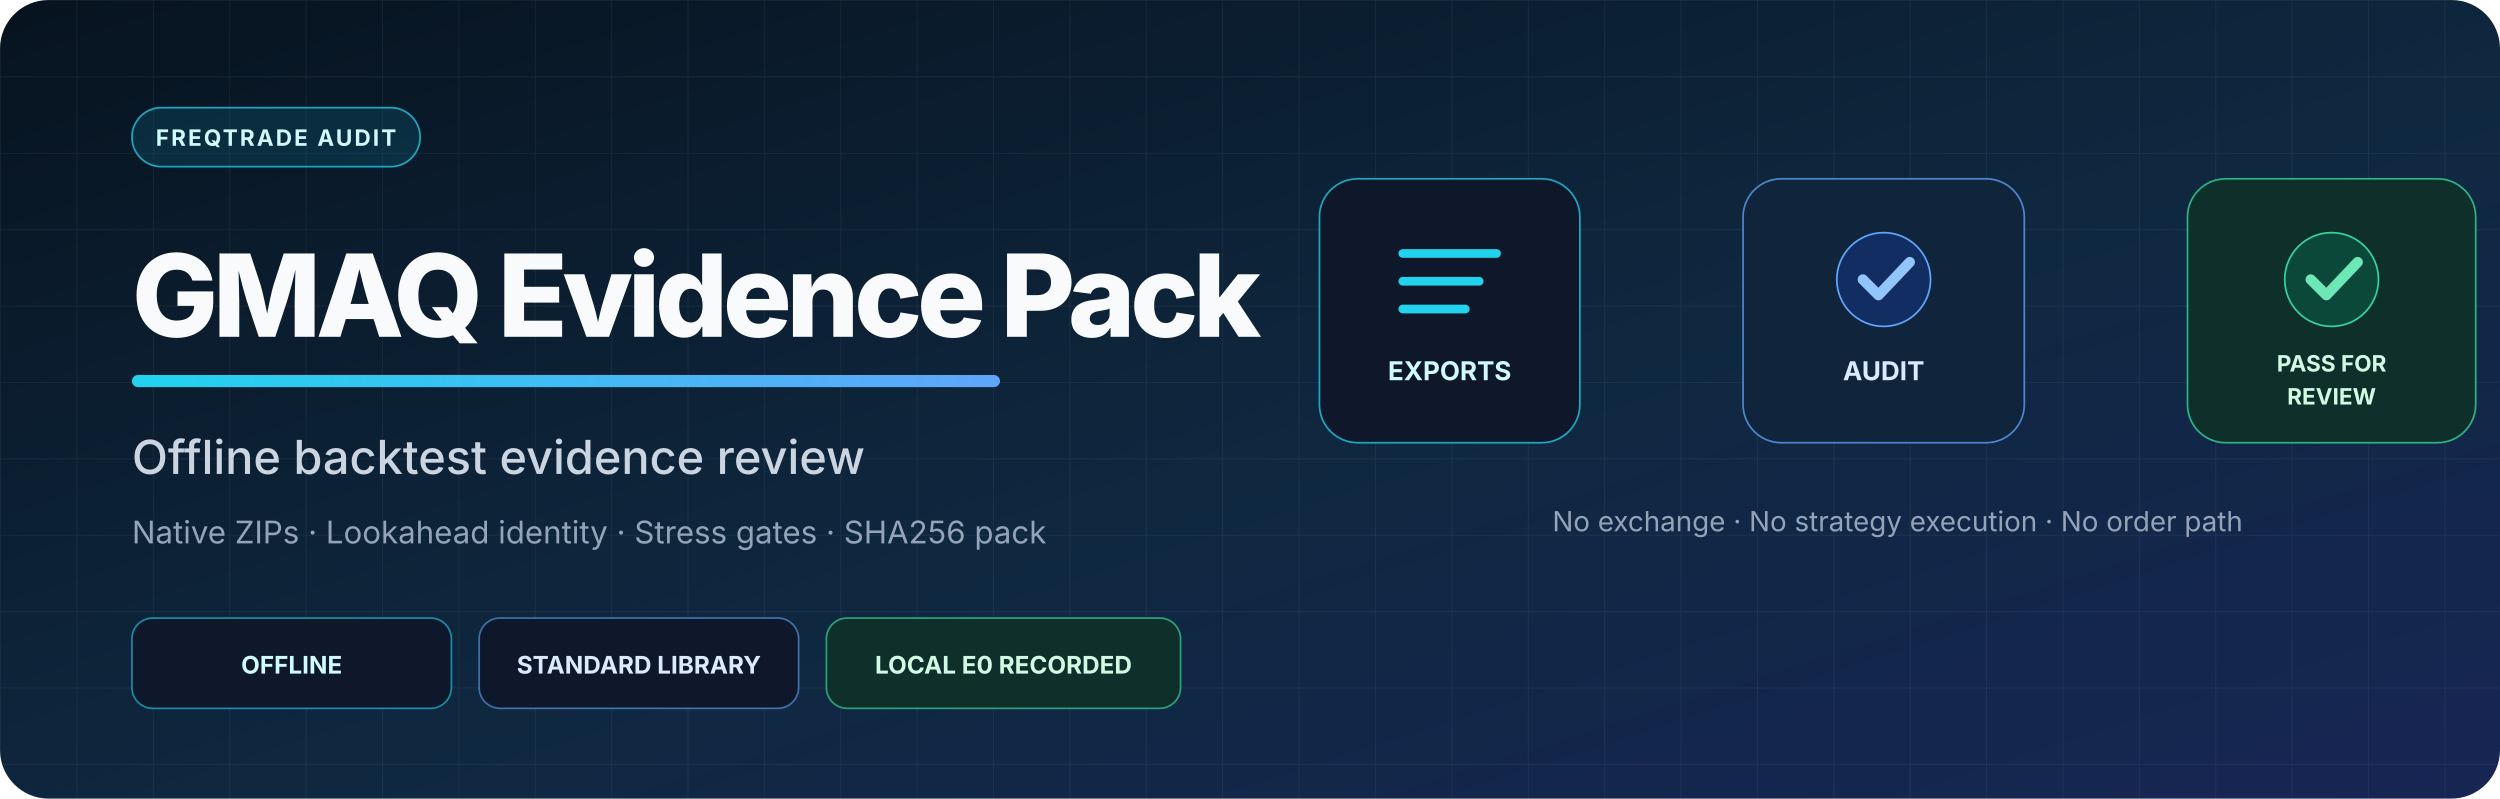
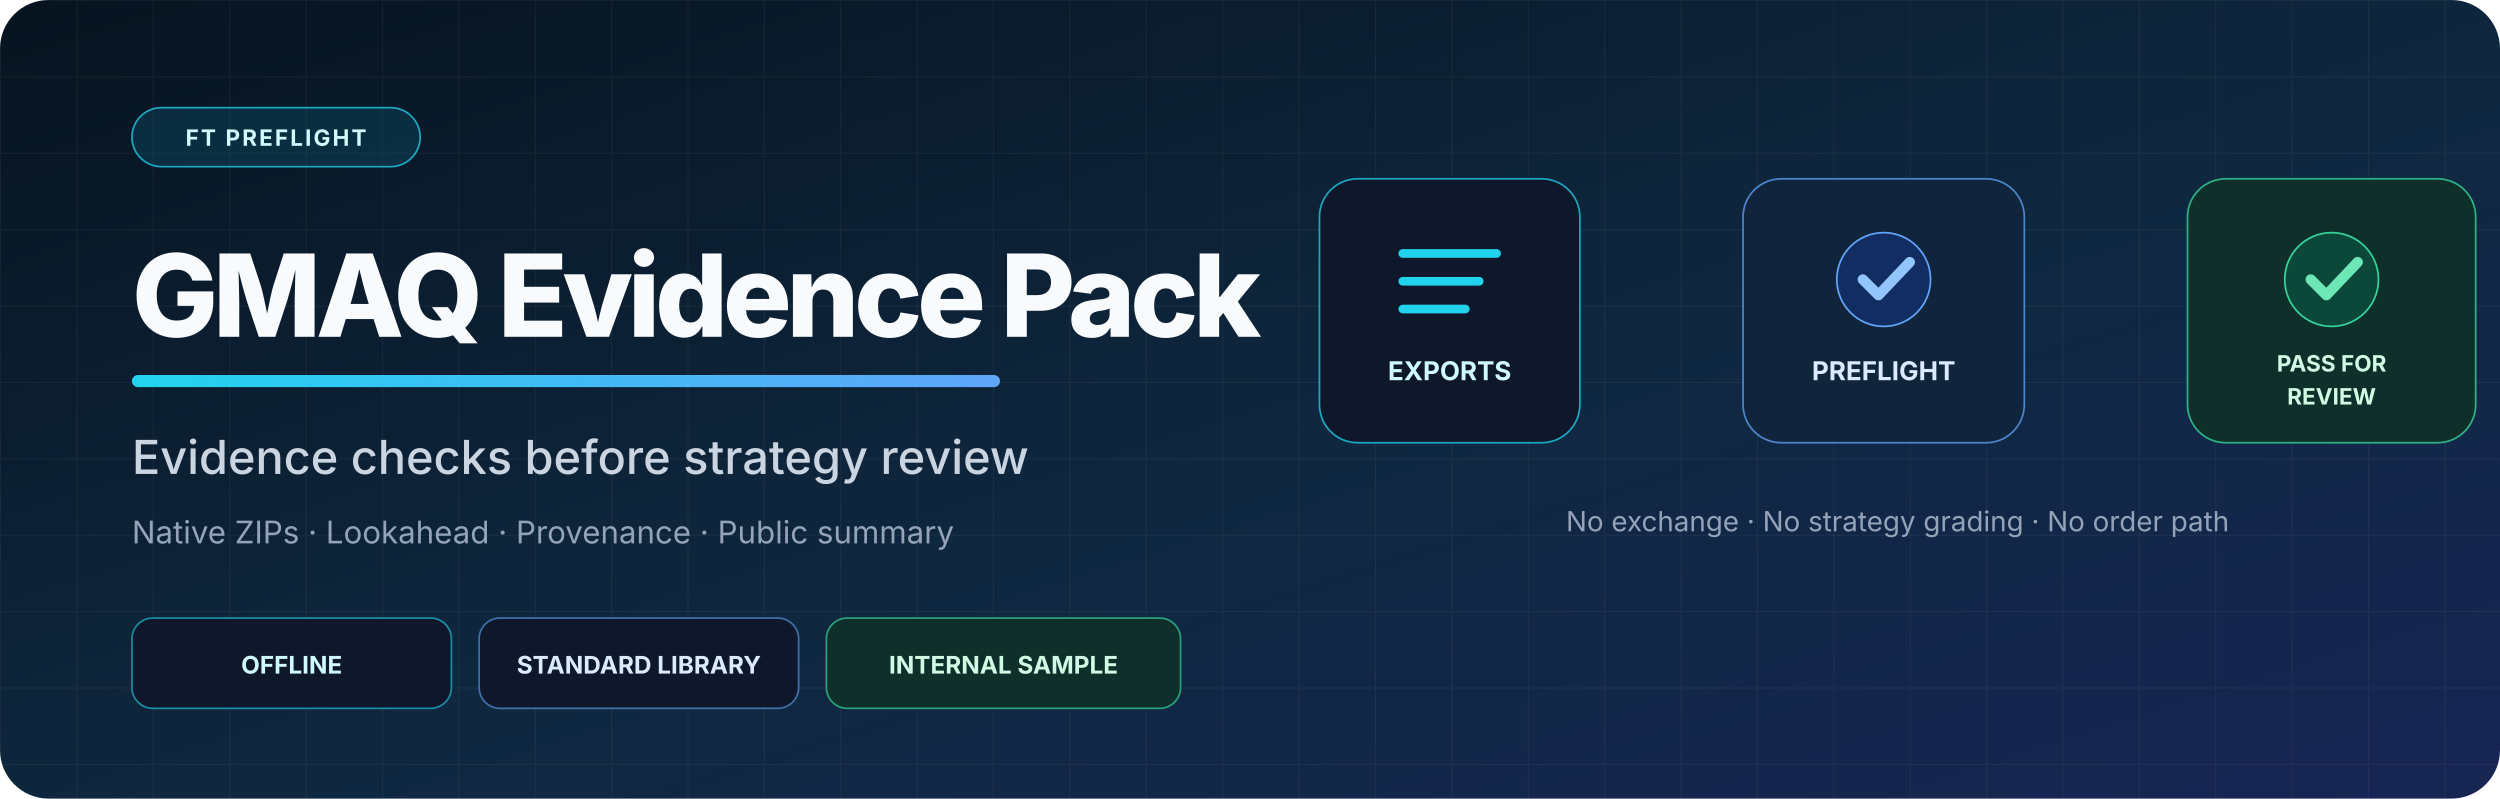
<svg xmlns="http://www.w3.org/2000/svg" width="1440" height="460" viewBox="0 0 1440 460" role="img" aria-labelledby="title desc">
  <defs>
    <linearGradient id="bg" x1="0" y1="0" x2="1" y2="1">
      <stop offset="0" stop-color="#07131f" />
      <stop offset="0.55" stop-color="#0f2840" />
      <stop offset="1" stop-color="#172554" />
    </linearGradient>
    <linearGradient id="accent" x1="0" y1="0" x2="1" y2="0">
      <stop offset="0" stop-color="#22d3ee" />
      <stop offset="1" stop-color="#60a5fa" />
    </linearGradient>
    <pattern id="grid" width="44" height="44" patternUnits="userSpaceOnUse">
      <path d="M44 0H0V44" fill="none" stroke="#cbd5e1" stroke-opacity="0.07" />
    </pattern>
  </defs>
  <rect width="1440" height="460" rx="28" fill="url(#bg)" />
  <rect width="1440" height="460" rx="28" fill="url(#grid)" />
  <g transform="translate(76 62)" font-family="Inter, ui-sans-serif, system-ui, sans-serif">
    <rect width="166" height="34" rx="17" fill="#0e7490" fill-opacity="0.24" stroke="#22d3ee" stroke-opacity="0.75" />
-     <text x="83" y="22" text-anchor="middle" fill="#cffafe" font-size="13" font-weight="700" letter-spacing="1.2">FREQTRADE AUDIT</text>
+     <text x="83" y="22" text-anchor="middle" fill="#cffafe" font-size="13" font-weight="700" letter-spacing="1.2">FT PREFLIGHT</text>
    <text x="0" y="132" fill="#f8fafc" font-size="66" font-weight="800" letter-spacing="-3">GMAQ Evidence Pack</text>
    <rect x="0" y="154" width="500" height="7" rx="3.5" fill="url(#accent)" />
-     <text x="0" y="211" fill="#cbd5e1" font-size="27" font-weight="500">Offline backtest evidence review</text>
-     <text x="0" y="251" fill="#94a3b8" font-size="18">Native ZIPs · Lookahead identity · Stress gates · SHA256 pack</text>
+     <text x="0" y="211" fill="#cbd5e1" font-size="27" font-weight="500">Evidence checks before strategy review</text>
+     <text x="0" y="251" fill="#94a3b8" font-size="18">Native ZIPs · Lookahead · Provenance · Public summary</text>
    <g transform="translate(0 294)">
      <rect width="184" height="52" rx="12" fill="#0f172a" stroke="#22d3ee" stroke-opacity="0.6" />
      <text x="92" y="32" text-anchor="middle" fill="#cffafe" font-size="14" font-weight="700">OFFLINE</text>
      <g transform="translate(200 0)">
        <rect width="184" height="52" rx="12" fill="#0f172a" stroke="#60a5fa" stroke-opacity="0.6" />
        <text x="92" y="32" text-anchor="middle" fill="#dbeafe" font-size="14" font-weight="700">STANDARD LIBRARY</text>
      </g>
      <g transform="translate(400 0)">
        <rect width="204" height="52" rx="12" fill="#0f2f2a" stroke="#34d399" stroke-opacity="0.7" />
-         <text x="102" y="32" text-anchor="middle" fill="#d1fae5" font-size="14" font-weight="700">LOCAL E0 RECORDED</text>
+         <text x="102" y="32" text-anchor="middle" fill="#d1fae5" font-size="14" font-weight="700">INTERNAL SAMPLE</text>
      </g>
    </g>
  </g>
  <g transform="translate(760 103)" font-family="Inter, ui-sans-serif, system-ui, sans-serif">
    <path d="M150 76H244M406 76H500" stroke="url(#accent)" stroke-width="4" stroke-linecap="round" />
    <g>
      <rect width="150" height="152" rx="22" fill="#0f172a" stroke="#22d3ee" stroke-opacity="0.75" />
      <path d="M48 43H102M48 59H92M48 75H84" stroke="#22d3ee" stroke-width="5" stroke-linecap="round" />
      <text x="75" y="116" text-anchor="middle" fill="#cffafe" font-size="15" font-weight="700">EXPORTS</text>
    </g>
    <g transform="translate(244 0)">
      <rect width="162" height="152" rx="22" fill="#10243b" stroke="#60a5fa" stroke-opacity="0.75" />
      <circle cx="81" cy="58" r="27" fill="#1d4ed8" fill-opacity="0.24" stroke="#60a5fa" />
      <path d="M69 58L78 67L96 48" fill="none" stroke="#93c5fd" stroke-width="6" stroke-linecap="round" stroke-linejoin="round" />
-       <text x="81" y="116" text-anchor="middle" fill="#dbeafe" font-size="15" font-weight="700">AUDIT</text>
+       <text x="81" y="116" text-anchor="middle" fill="#dbeafe" font-size="15" font-weight="700">PREFLIGHT</text>
    </g>
    <g transform="translate(500 0)">
      <rect width="166" height="152" rx="22" fill="#0f2f2a" stroke="#34d399" stroke-opacity="0.8" />
      <circle cx="83" cy="58" r="27" fill="#059669" fill-opacity="0.25" stroke="#34d399" />
      <path d="M71 58L80 67L98 48" fill="none" stroke="#6ee7b7" stroke-width="6" stroke-linecap="round" stroke-linejoin="round" />
      <text x="83" y="111" text-anchor="middle" fill="#d1fae5" font-size="13" font-weight="700">PASS FOR</text>
      <text x="83" y="130" text-anchor="middle" fill="#d1fae5" font-size="13" font-weight="700">REVIEW</text>
    </g>
-     <text x="333" y="203" text-anchor="middle" fill="#94a3b8" font-size="16">No exchange · No strategy execution · No order path</text>
+     <text x="333" y="203" text-anchor="middle" fill="#94a3b8" font-size="16">No exchange · No strategy grading · No order path</text>
  </g>
</svg>
